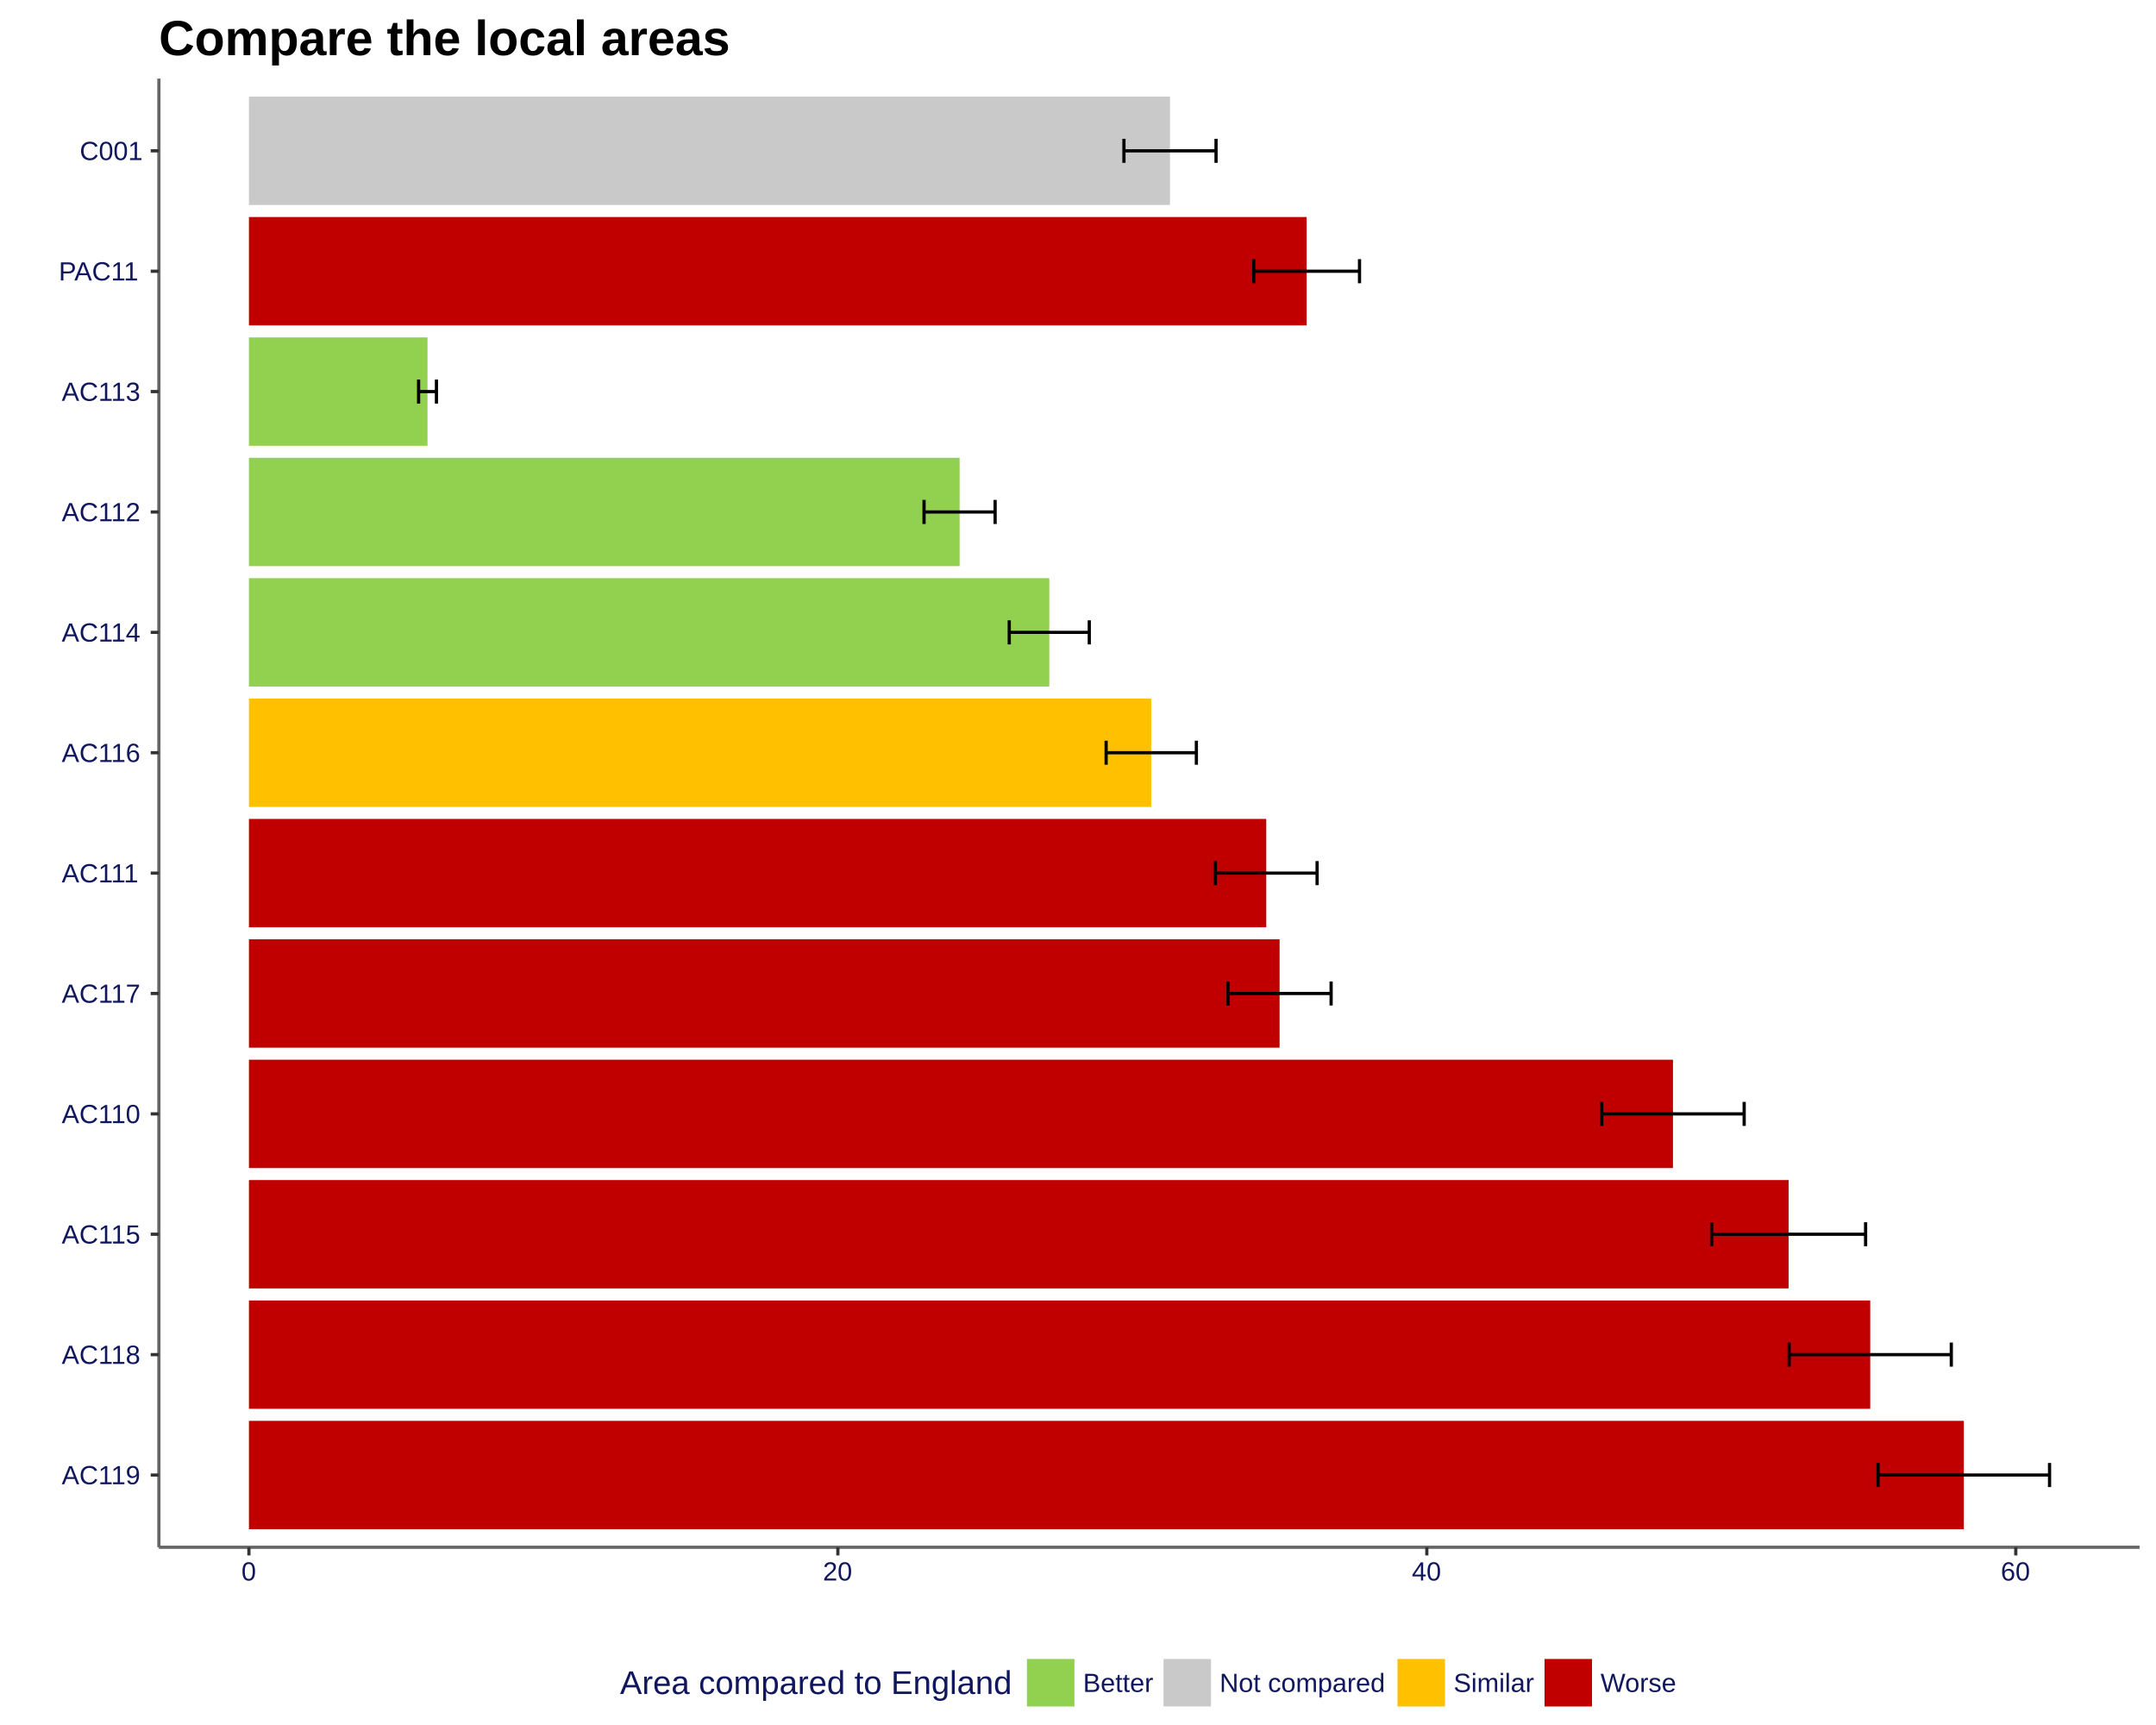
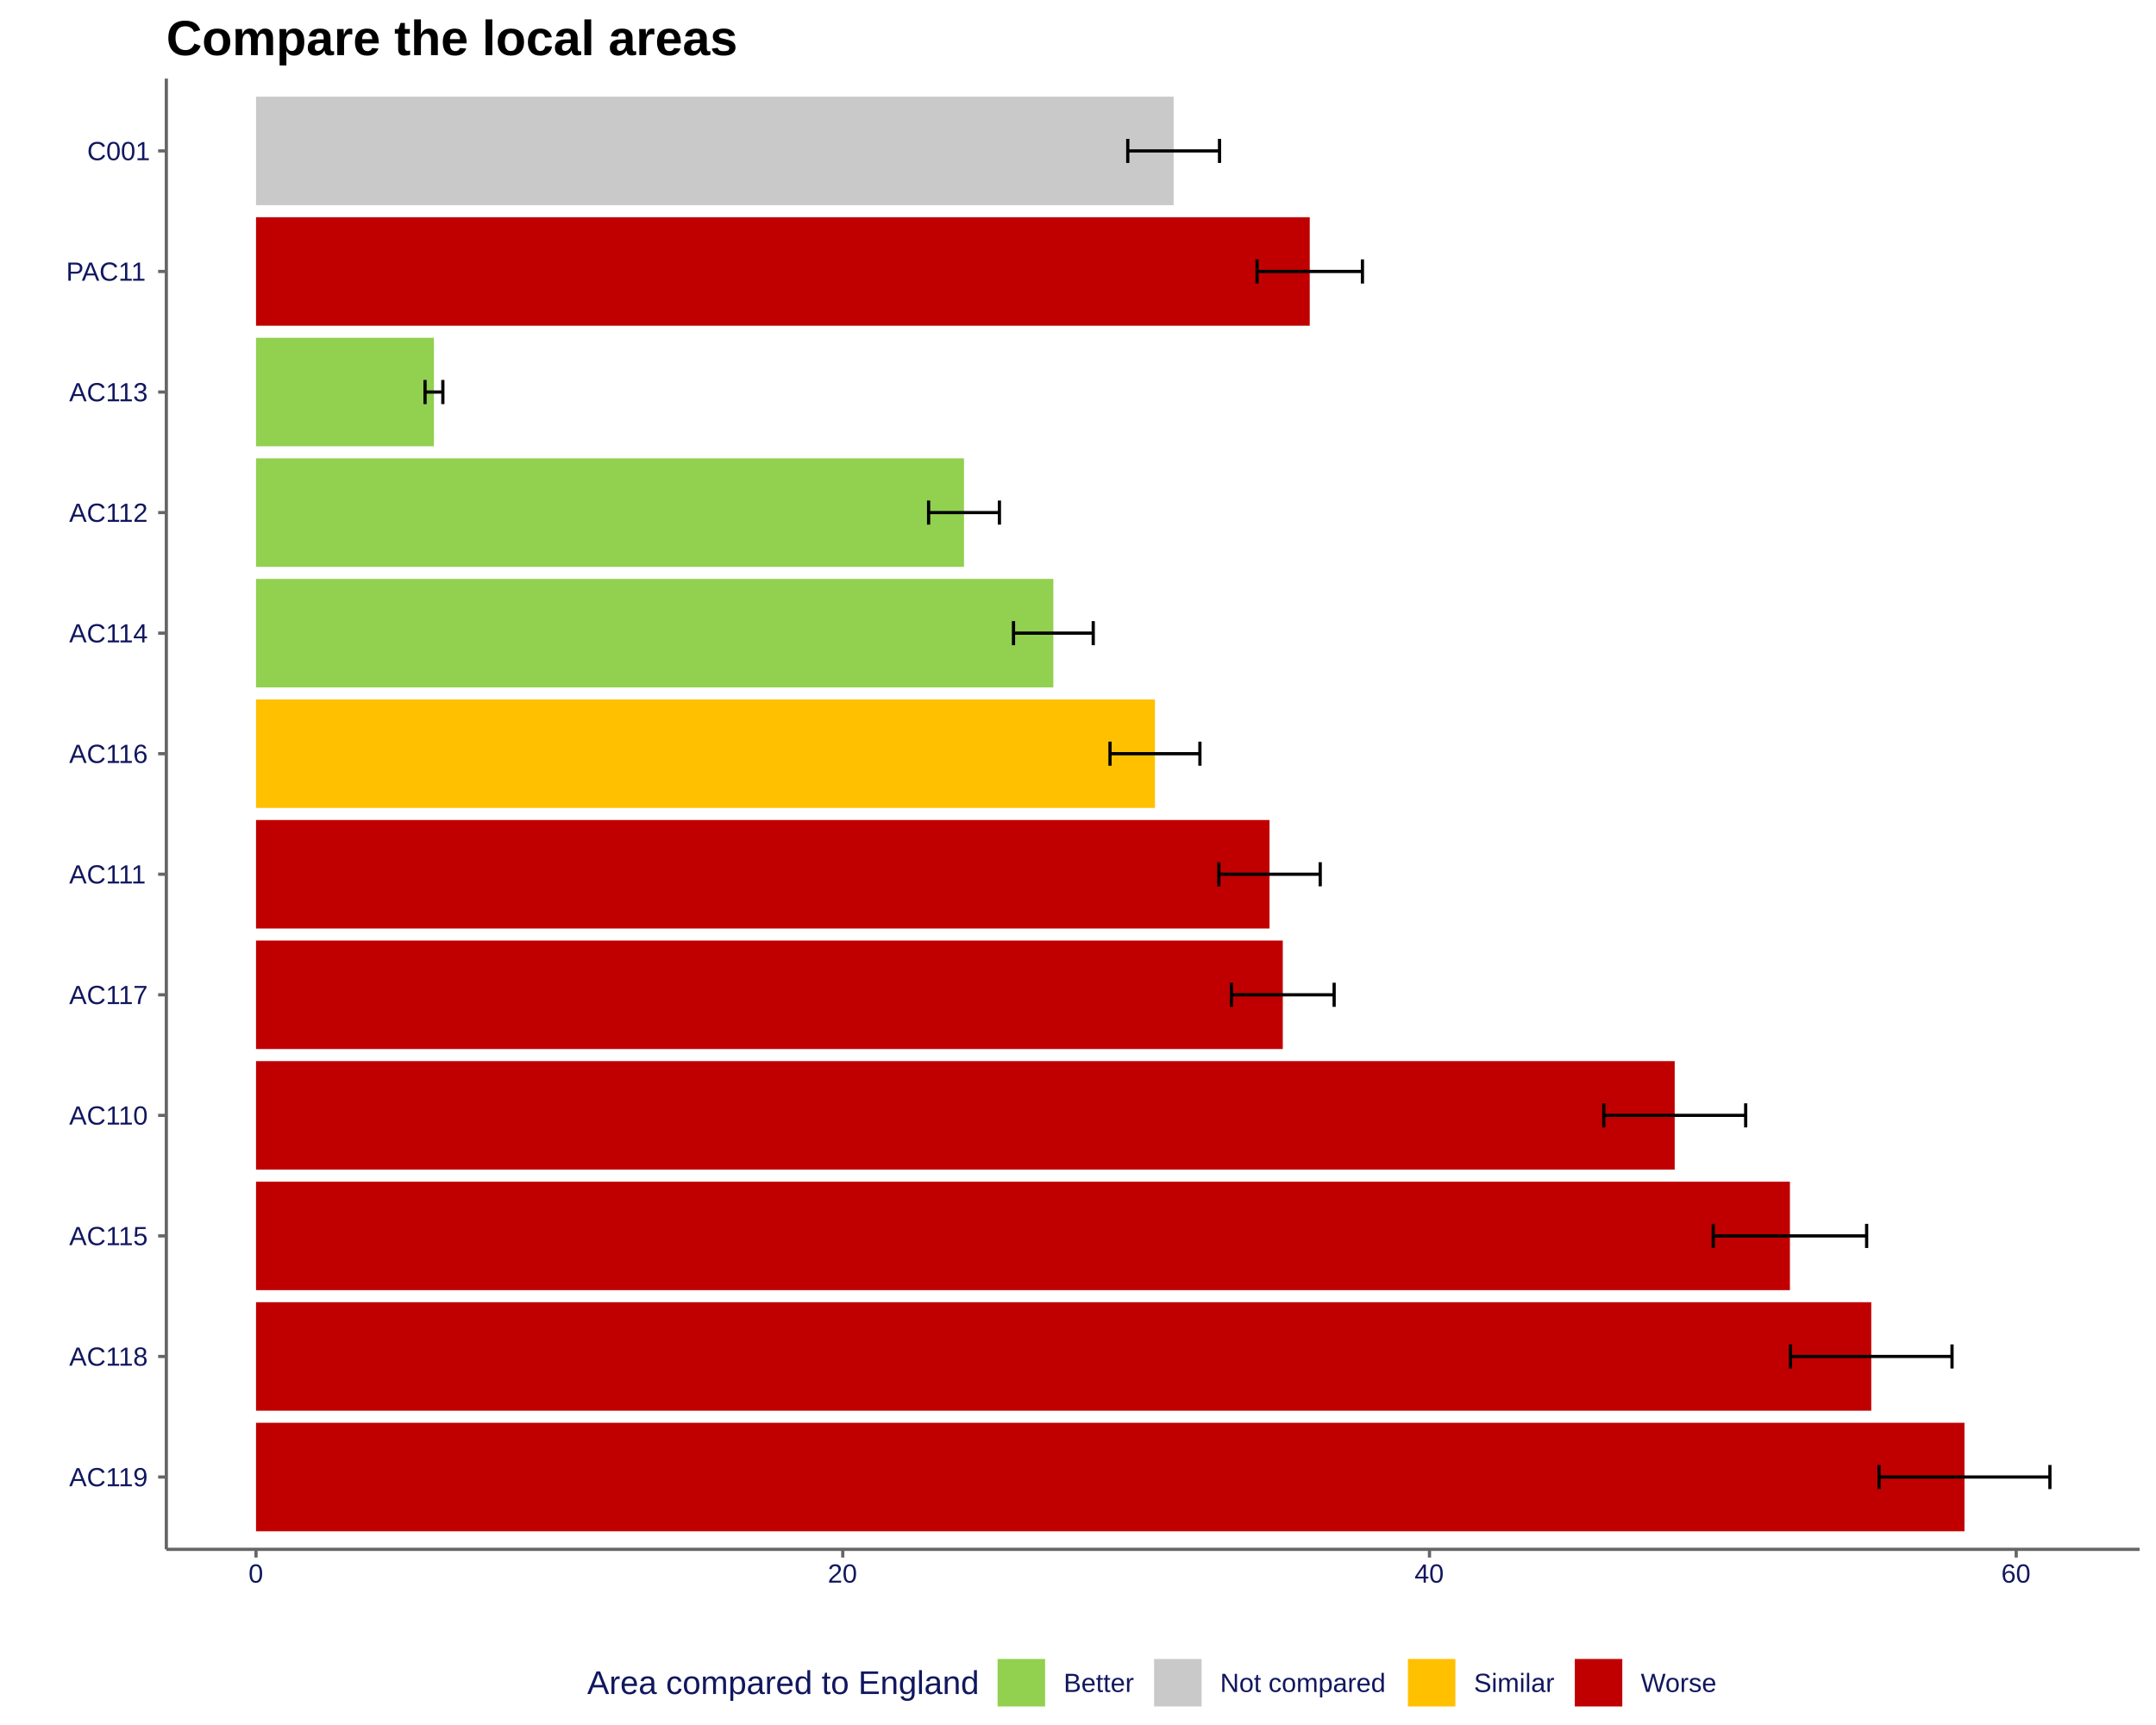
<svg xmlns="http://www.w3.org/2000/svg" viewBox="0 0 720.00 576.00">
  <defs>
    <style type="text/css">
    line, polyline, path, rect, circle {
      fill: none;
      stroke: #000000;
      stroke-linecap: round;
      stroke-linejoin: round;
      stroke-miterlimit: 10.00;
    }
  </style>
  </defs>
  <rect width="100%" height="100%" style="stroke: none; fill: #FFFFFF;" />
  <defs>
-     <clipPath id="cpNTMuMDY0OXw3MTQuNTIxfDUxNi42NDV8MjYuMjQyMw==">
-       <rect x="53.06" y="26.24" width="661.46" height="490.40" />
+     <clipPath id="cpNTUuNTQ5M3w3MTQuNTIxfDUxNy4zNDZ8MjYuMjQyMw==">
+       <rect x="55.55" y="26.24" width="658.97" height="491.10" />
    </clipPath>
  </defs>
-   <rect x="83.13" y="474.44" width="572.69" height="36.18" style="stroke-width: 1.07; stroke: none; stroke-linecap: butt; fill: #C00000;" clip-path="url(#cpNTMuMDY0OXw3MTQuNTIxfDUxNi42NDV8MjYuMjQyMw==)" />
-   <rect x="83.13" y="434.24" width="541.44" height="36.18" style="stroke-width: 1.07; stroke: none; stroke-linecap: butt; fill: #C00000;" clip-path="url(#cpNTMuMDY0OXw3MTQuNTIxfDUxNi42NDV8MjYuMjQyMw==)" />
-   <rect x="83.13" y="394.04" width="514.18" height="36.18" style="stroke-width: 1.07; stroke: none; stroke-linecap: butt; fill: #C00000;" clip-path="url(#cpNTMuMDY0OXw3MTQuNTIxfDUxNi42NDV8MjYuMjQyMw==)" />
-   <rect x="83.13" y="353.85" width="475.56" height="36.18" style="stroke-width: 1.07; stroke: none; stroke-linecap: butt; fill: #C00000;" clip-path="url(#cpNTMuMDY0OXw3MTQuNTIxfDUxNi42NDV8MjYuMjQyMw==)" />
-   <rect x="83.13" y="313.65" width="344.19" height="36.18" style="stroke-width: 1.07; stroke: none; stroke-linecap: butt; fill: #C00000;" clip-path="url(#cpNTMuMDY0OXw3MTQuNTIxfDUxNi42NDV8MjYuMjQyMw==)" />
-   <rect x="83.13" y="273.45" width="339.74" height="36.18" style="stroke-width: 1.07; stroke: none; stroke-linecap: butt; fill: #C00000;" clip-path="url(#cpNTMuMDY0OXw3MTQuNTIxfDUxNi42NDV8MjYuMjQyMw==)" />
-   <rect x="83.13" y="233.26" width="301.33" height="36.18" style="stroke-width: 1.07; stroke: none; stroke-linecap: butt; fill: #FFC000;" clip-path="url(#cpNTMuMDY0OXw3MTQuNTIxfDUxNi42NDV8MjYuMjQyMw==)" />
-   <rect x="83.13" y="193.06" width="267.28" height="36.18" style="stroke-width: 1.07; stroke: none; stroke-linecap: butt; fill: #92D050;" clip-path="url(#cpNTMuMDY0OXw3MTQuNTIxfDUxNi42NDV8MjYuMjQyMw==)" />
-   <rect x="83.13" y="152.86" width="237.33" height="36.18" style="stroke-width: 1.07; stroke: none; stroke-linecap: butt; fill: #92D050;" clip-path="url(#cpNTMuMDY0OXw3MTQuNTIxfDUxNi42NDV8MjYuMjQyMw==)" />
-   <rect x="83.13" y="112.67" width="59.64" height="36.18" style="stroke-width: 1.07; stroke: none; stroke-linecap: butt; fill: #92D050;" clip-path="url(#cpNTMuMDY0OXw3MTQuNTIxfDUxNi42NDV8MjYuMjQyMw==)" />
-   <rect x="83.13" y="72.47" width="353.22" height="36.18" style="stroke-width: 1.07; stroke: none; stroke-linecap: butt; fill: #C00000;" clip-path="url(#cpNTMuMDY0OXw3MTQuNTIxfDUxNi42NDV8MjYuMjQyMw==)" />
-   <rect x="83.13" y="32.27" width="307.59" height="36.18" style="stroke-width: 1.07; stroke: none; stroke-linecap: butt; fill: #C9C9C9;" clip-path="url(#cpNTMuMDY0OXw3MTQuNTIxfDUxNi42NDV8MjYuMjQyMw==)" />
-   <polyline points="582.47,375.96 582.47,367.92 " style="stroke-width: 1.07; stroke-linecap: butt;" clip-path="url(#cpNTMuMDY0OXw3MTQuNTIxfDUxNi42NDV8MjYuMjQyMw==)" />
-   <polyline points="582.47,371.94 534.91,371.94 " style="stroke-width: 1.07; stroke-linecap: butt;" clip-path="url(#cpNTMuMDY0OXw3MTQuNTIxfDUxNi42NDV8MjYuMjQyMw==)" />
-   <polyline points="534.91,375.96 534.91,367.92 " style="stroke-width: 1.07; stroke-linecap: butt;" clip-path="url(#cpNTMuMDY0OXw3MTQuNTIxfDUxNi42NDV8MjYuMjQyMw==)" />
-   <polyline points="439.85,295.56 439.85,287.52 " style="stroke-width: 1.07; stroke-linecap: butt;" clip-path="url(#cpNTMuMDY0OXw3MTQuNTIxfDUxNi42NDV8MjYuMjQyMw==)" />
-   <polyline points="439.85,291.54 405.88,291.54 " style="stroke-width: 1.07; stroke-linecap: butt;" clip-path="url(#cpNTMuMDY0OXw3MTQuNTIxfDUxNi42NDV8MjYuMjQyMw==)" />
-   <polyline points="405.88,295.56 405.88,287.52 " style="stroke-width: 1.07; stroke-linecap: butt;" clip-path="url(#cpNTMuMDY0OXw3MTQuNTIxfDUxNi42NDV8MjYuMjQyMw==)" />
-   <polyline points="332.32,174.97 332.32,166.93 " style="stroke-width: 1.07; stroke-linecap: butt;" clip-path="url(#cpNTMuMDY0OXw3MTQuNTIxfDUxNi42NDV8MjYuMjQyMw==)" />
-   <polyline points="332.32,170.95 308.59,170.95 " style="stroke-width: 1.07; stroke-linecap: butt;" clip-path="url(#cpNTMuMDY0OXw3MTQuNTIxfDUxNi42NDV8MjYuMjQyMw==)" />
-   <polyline points="308.59,174.97 308.59,166.93 " style="stroke-width: 1.07; stroke-linecap: butt;" clip-path="url(#cpNTMuMDY0OXw3MTQuNTIxfDUxNi42NDV8MjYuMjQyMw==)" />
-   <polyline points="145.75,134.77 145.75,126.73 " style="stroke-width: 1.07; stroke-linecap: butt;" clip-path="url(#cpNTMuMDY0OXw3MTQuNTIxfDUxNi42NDV8MjYuMjQyMw==)" />
-   <polyline points="145.75,130.75 139.79,130.75 " style="stroke-width: 1.07; stroke-linecap: butt;" clip-path="url(#cpNTMuMDY0OXw3MTQuNTIxfDUxNi42NDV8MjYuMjQyMw==)" />
-   <polyline points="139.79,134.77 139.79,126.73 " style="stroke-width: 1.07; stroke-linecap: butt;" clip-path="url(#cpNTMuMDY0OXw3MTQuNTIxfDUxNi42NDV8MjYuMjQyMw==)" />
-   <polyline points="363.77,215.17 363.77,207.13 " style="stroke-width: 1.07; stroke-linecap: butt;" clip-path="url(#cpNTMuMDY0OXw3MTQuNTIxfDUxNi42NDV8MjYuMjQyMw==)" />
-   <polyline points="363.77,211.15 337.04,211.15 " style="stroke-width: 1.07; stroke-linecap: butt;" clip-path="url(#cpNTMuMDY0OXw3MTQuNTIxfDUxNi42NDV8MjYuMjQyMw==)" />
-   <polyline points="337.04,215.17 337.04,207.13 " style="stroke-width: 1.07; stroke-linecap: butt;" clip-path="url(#cpNTMuMDY0OXw3MTQuNTIxfDUxNi42NDV8MjYuMjQyMw==)" />
-   <polyline points="623.02,416.15 623.02,408.11 " style="stroke-width: 1.07; stroke-linecap: butt;" clip-path="url(#cpNTMuMDY0OXw3MTQuNTIxfDUxNi42NDV8MjYuMjQyMw==)" />
-   <polyline points="623.02,412.13 571.61,412.13 " style="stroke-width: 1.07; stroke-linecap: butt;" clip-path="url(#cpNTMuMDY0OXw3MTQuNTIxfDUxNi42NDV8MjYuMjQyMw==)" />
-   <polyline points="571.61,416.15 571.61,408.11 " style="stroke-width: 1.07; stroke-linecap: butt;" clip-path="url(#cpNTMuMDY0OXw3MTQuNTIxfDUxNi42NDV8MjYuMjQyMw==)" />
-   <polyline points="399.53,255.36 399.53,247.33 " style="stroke-width: 1.07; stroke-linecap: butt;" clip-path="url(#cpNTMuMDY0OXw3MTQuNTIxfDUxNi42NDV8MjYuMjQyMw==)" />
-   <polyline points="399.53,251.35 369.39,251.35 " style="stroke-width: 1.07; stroke-linecap: butt;" clip-path="url(#cpNTMuMDY0OXw3MTQuNTIxfDUxNi42NDV8MjYuMjQyMw==)" />
-   <polyline points="369.39,255.36 369.39,247.33 " style="stroke-width: 1.07; stroke-linecap: butt;" clip-path="url(#cpNTMuMDY0OXw3MTQuNTIxfDUxNi42NDV8MjYuMjQyMw==)" />
-   <polyline points="444.53,335.76 444.53,327.72 " style="stroke-width: 1.07; stroke-linecap: butt;" clip-path="url(#cpNTMuMDY0OXw3MTQuNTIxfDUxNi42NDV8MjYuMjQyMw==)" />
-   <polyline points="444.53,331.74 410.11,331.74 " style="stroke-width: 1.07; stroke-linecap: butt;" clip-path="url(#cpNTMuMDY0OXw3MTQuNTIxfDUxNi42NDV8MjYuMjQyMw==)" />
-   <polyline points="410.11,335.76 410.11,327.72 " style="stroke-width: 1.07; stroke-linecap: butt;" clip-path="url(#cpNTMuMDY0OXw3MTQuNTIxfDUxNi42NDV8MjYuMjQyMw==)" />
-   <polyline points="651.64,456.35 651.64,448.31 " style="stroke-width: 1.07; stroke-linecap: butt;" clip-path="url(#cpNTMuMDY0OXw3MTQuNTIxfDUxNi42NDV8MjYuMjQyMw==)" />
-   <polyline points="651.64,452.33 597.50,452.33 " style="stroke-width: 1.07; stroke-linecap: butt;" clip-path="url(#cpNTMuMDY0OXw3MTQuNTIxfDUxNi42NDV8MjYuMjQyMw==)" />
-   <polyline points="597.50,456.35 597.50,448.31 " style="stroke-width: 1.07; stroke-linecap: butt;" clip-path="url(#cpNTMuMDY0OXw3MTQuNTIxfDUxNi42NDV8MjYuMjQyMw==)" />
-   <polyline points="684.45,496.55 684.45,488.51 " style="stroke-width: 1.07; stroke-linecap: butt;" clip-path="url(#cpNTMuMDY0OXw3MTQuNTIxfDUxNi42NDV8MjYuMjQyMw==)" />
-   <polyline points="684.45,492.53 627.19,492.53 " style="stroke-width: 1.07; stroke-linecap: butt;" clip-path="url(#cpNTMuMDY0OXw3MTQuNTIxfDUxNi42NDV8MjYuMjQyMw==)" />
-   <polyline points="627.19,496.55 627.19,488.51 " style="stroke-width: 1.07; stroke-linecap: butt;" clip-path="url(#cpNTMuMDY0OXw3MTQuNTIxfDUxNi42NDV8MjYuMjQyMw==)" />
-   <polyline points="454.01,94.58 454.01,86.54 " style="stroke-width: 1.07; stroke-linecap: butt;" clip-path="url(#cpNTMuMDY0OXw3MTQuNTIxfDUxNi42NDV8MjYuMjQyMw==)" />
-   <polyline points="454.01,90.56 418.69,90.56 " style="stroke-width: 1.07; stroke-linecap: butt;" clip-path="url(#cpNTMuMDY0OXw3MTQuNTIxfDUxNi42NDV8MjYuMjQyMw==)" />
-   <polyline points="418.69,94.58 418.69,86.54 " style="stroke-width: 1.07; stroke-linecap: butt;" clip-path="url(#cpNTMuMDY0OXw3MTQuNTIxfDUxNi42NDV8MjYuMjQyMw==)" />
-   <polyline points="406.10,54.38 406.10,46.34 " style="stroke-width: 1.07; stroke-linecap: butt;" clip-path="url(#cpNTMuMDY0OXw3MTQuNTIxfDUxNi42NDV8MjYuMjQyMw==)" />
-   <polyline points="406.10,50.36 375.34,50.36 " style="stroke-width: 1.07; stroke-linecap: butt;" clip-path="url(#cpNTMuMDY0OXw3MTQuNTIxfDUxNi42NDV8MjYuMjQyMw==)" />
-   <polyline points="375.34,54.38 375.34,46.34 " style="stroke-width: 1.07; stroke-linecap: butt;" clip-path="url(#cpNTMuMDY0OXw3MTQuNTIxfDUxNi42NDV8MjYuMjQyMw==)" />
+   <rect x="85.50" y="475.08" width="570.54" height="36.23" style="stroke-width: 1.07; stroke: none; stroke-linecap: butt; fill: #C00000;" clip-path="url(#cpNTUuNTQ5M3w3MTQuNTIxfDUxNy4zNDZ8MjYuMjQyMw==)" />
+   <rect x="85.50" y="434.82" width="539.41" height="36.23" style="stroke-width: 1.07; stroke: none; stroke-linecap: butt; fill: #C00000;" clip-path="url(#cpNTUuNTQ5M3w3MTQuNTIxfDUxNy4zNDZ8MjYuMjQyMw==)" />
+   <rect x="85.50" y="394.57" width="512.25" height="36.23" style="stroke-width: 1.07; stroke: none; stroke-linecap: butt; fill: #C00000;" clip-path="url(#cpNTUuNTQ5M3w3MTQuNTIxfDUxNy4zNDZ8MjYuMjQyMw==)" />
+   <rect x="85.50" y="354.32" width="473.77" height="36.23" style="stroke-width: 1.07; stroke: none; stroke-linecap: butt; fill: #C00000;" clip-path="url(#cpNTUuNTQ5M3w3MTQuNTIxfDUxNy4zNDZ8MjYuMjQyMw==)" />
+   <rect x="85.50" y="314.06" width="342.89" height="36.23" style="stroke-width: 1.07; stroke: none; stroke-linecap: butt; fill: #C00000;" clip-path="url(#cpNTUuNTQ5M3w3MTQuNTIxfDUxNy4zNDZ8MjYuMjQyMw==)" />
+   <rect x="85.50" y="273.81" width="338.46" height="36.23" style="stroke-width: 1.07; stroke: none; stroke-linecap: butt; fill: #C00000;" clip-path="url(#cpNTUuNTQ5M3w3MTQuNTIxfDUxNy4zNDZ8MjYuMjQyMw==)" />
+   <rect x="85.50" y="233.55" width="300.20" height="36.23" style="stroke-width: 1.07; stroke: none; stroke-linecap: butt; fill: #FFC000;" clip-path="url(#cpNTUuNTQ5M3w3MTQuNTIxfDUxNy4zNDZ8MjYuMjQyMw==)" />
+   <rect x="85.50" y="193.30" width="266.27" height="36.23" style="stroke-width: 1.07; stroke: none; stroke-linecap: butt; fill: #92D050;" clip-path="url(#cpNTUuNTQ5M3w3MTQuNTIxfDUxNy4zNDZ8MjYuMjQyMw==)" />
+   <rect x="85.50" y="153.04" width="236.43" height="36.23" style="stroke-width: 1.07; stroke: none; stroke-linecap: butt; fill: #92D050;" clip-path="url(#cpNTUuNTQ5M3w3MTQuNTIxfDUxNy4zNDZ8MjYuMjQyMw==)" />
+   <rect x="85.50" y="112.79" width="59.41" height="36.23" style="stroke-width: 1.07; stroke: none; stroke-linecap: butt; fill: #92D050;" clip-path="url(#cpNTUuNTQ5M3w3MTQuNTIxfDUxNy4zNDZ8MjYuMjQyMw==)" />
+   <rect x="85.50" y="72.53" width="351.89" height="36.23" style="stroke-width: 1.07; stroke: none; stroke-linecap: butt; fill: #C00000;" clip-path="url(#cpNTUuNTQ5M3w3MTQuNTIxfDUxNy4zNDZ8MjYuMjQyMw==)" />
+   <rect x="85.50" y="32.28" width="306.44" height="36.23" style="stroke-width: 1.07; stroke: none; stroke-linecap: butt; fill: #C9C9C9;" clip-path="url(#cpNTUuNTQ5M3w3MTQuNTIxfDUxNy4zNDZ8MjYuMjQyMw==)" />
+   <polyline points="582.97,376.46 582.97,368.40 " style="stroke-width: 1.07; stroke-linecap: butt;" clip-path="url(#cpNTUuNTQ5M3w3MTQuNTIxfDUxNy4zNDZ8MjYuMjQyMw==)" />
+   <polyline points="582.97,372.43 535.59,372.43 " style="stroke-width: 1.07; stroke-linecap: butt;" clip-path="url(#cpNTUuNTQ5M3w3MTQuNTIxfDUxNy4zNDZ8MjYuMjQyMw==)" />
+   <polyline points="535.59,376.46 535.59,368.40 " style="stroke-width: 1.07; stroke-linecap: butt;" clip-path="url(#cpNTUuNTQ5M3w3MTQuNTIxfDUxNy4zNDZ8MjYuMjQyMw==)" />
+   <polyline points="440.89,295.95 440.89,287.90 " style="stroke-width: 1.07; stroke-linecap: butt;" clip-path="url(#cpNTUuNTQ5M3w3MTQuNTIxfDUxNy4zNDZ8MjYuMjQyMw==)" />
+   <polyline points="440.89,291.92 407.04,291.92 " style="stroke-width: 1.07; stroke-linecap: butt;" clip-path="url(#cpNTUuNTQ5M3w3MTQuNTIxfDUxNy4zNDZ8MjYuMjQyMw==)" />
+   <polyline points="407.04,295.95 407.04,287.90 " style="stroke-width: 1.07; stroke-linecap: butt;" clip-path="url(#cpNTUuNTQ5M3w3MTQuNTIxfDUxNy4zNDZ8MjYuMjQyMw==)" />
+   <polyline points="333.76,175.18 333.76,167.13 " style="stroke-width: 1.07; stroke-linecap: butt;" clip-path="url(#cpNTUuNTQ5M3w3MTQuNTIxfDUxNy4zNDZ8MjYuMjQyMw==)" />
+   <polyline points="333.76,171.16 310.11,171.16 " style="stroke-width: 1.07; stroke-linecap: butt;" clip-path="url(#cpNTUuNTQ5M3w3MTQuNTIxfDUxNy4zNDZ8MjYuMjQyMw==)" />
+   <polyline points="310.11,175.18 310.11,167.13 " style="stroke-width: 1.07; stroke-linecap: butt;" clip-path="url(#cpNTUuNTQ5M3w3MTQuNTIxfDUxNy4zNDZ8MjYuMjQyMw==)" />
+   <polyline points="147.89,134.93 147.89,126.88 " style="stroke-width: 1.07; stroke-linecap: butt;" clip-path="url(#cpNTUuNTQ5M3w3MTQuNTIxfDUxNy4zNDZ8MjYuMjQyMw==)" />
+   <polyline points="147.89,130.90 141.94,130.90 " style="stroke-width: 1.07; stroke-linecap: butt;" clip-path="url(#cpNTUuNTQ5M3w3MTQuNTIxfDUxNy4zNDZ8MjYuMjQyMw==)" />
+   <polyline points="141.94,134.93 141.94,126.88 " style="stroke-width: 1.07; stroke-linecap: butt;" clip-path="url(#cpNTUuNTQ5M3w3MTQuNTIxfDUxNy4zNDZ8MjYuMjQyMw==)" />
+   <polyline points="365.09,215.44 365.09,207.39 " style="stroke-width: 1.07; stroke-linecap: butt;" clip-path="url(#cpNTUuNTQ5M3w3MTQuNTIxfDUxNy4zNDZ8MjYuMjQyMw==)" />
+   <polyline points="365.09,211.41 338.46,211.41 " style="stroke-width: 1.07; stroke-linecap: butt;" clip-path="url(#cpNTUuNTQ5M3w3MTQuNTIxfDUxNy4zNDZ8MjYuMjQyMw==)" />
+   <polyline points="338.46,215.44 338.46,207.39 " style="stroke-width: 1.07; stroke-linecap: butt;" clip-path="url(#cpNTUuNTQ5M3w3MTQuNTIxfDUxNy4zNDZ8MjYuMjQyMw==)" />
+   <polyline points="623.37,416.71 623.37,408.66 " style="stroke-width: 1.07; stroke-linecap: butt;" clip-path="url(#cpNTUuNTQ5M3w3MTQuNTIxfDUxNy4zNDZ8MjYuMjQyMw==)" />
+   <polyline points="623.37,412.68 572.14,412.68 " style="stroke-width: 1.07; stroke-linecap: butt;" clip-path="url(#cpNTUuNTQ5M3w3MTQuNTIxfDUxNy4zNDZ8MjYuMjQyMw==)" />
+   <polyline points="572.14,416.71 572.14,408.66 " style="stroke-width: 1.07; stroke-linecap: butt;" clip-path="url(#cpNTUuNTQ5M3w3MTQuNTIxfDUxNy4zNDZ8MjYuMjQyMw==)" />
+   <polyline points="400.71,255.69 400.71,247.64 " style="stroke-width: 1.07; stroke-linecap: butt;" clip-path="url(#cpNTUuNTQ5M3w3MTQuNTIxfDUxNy4zNDZ8MjYuMjQyMw==)" />
+   <polyline points="400.71,251.67 370.69,251.67 " style="stroke-width: 1.07; stroke-linecap: butt;" clip-path="url(#cpNTUuNTQ5M3w3MTQuNTIxfDUxNy4zNDZ8MjYuMjQyMw==)" />
+   <polyline points="370.69,255.69 370.69,247.64 " style="stroke-width: 1.07; stroke-linecap: butt;" clip-path="url(#cpNTUuNTQ5M3w3MTQuNTIxfDUxNy4zNDZ8MjYuMjQyMw==)" />
+   <polyline points="445.54,336.20 445.54,328.15 " style="stroke-width: 1.07; stroke-linecap: butt;" clip-path="url(#cpNTUuNTQ5M3w3MTQuNTIxfDUxNy4zNDZ8MjYuMjQyMw==)" />
+   <polyline points="445.54,332.18 411.25,332.18 " style="stroke-width: 1.07; stroke-linecap: butt;" clip-path="url(#cpNTUuNTQ5M3w3MTQuNTIxfDUxNy4zNDZ8MjYuMjQyMw==)" />
+   <polyline points="411.25,336.20 411.25,328.15 " style="stroke-width: 1.07; stroke-linecap: butt;" clip-path="url(#cpNTUuNTQ5M3w3MTQuNTIxfDUxNy4zNDZ8MjYuMjQyMw==)" />
+   <polyline points="651.88,456.96 651.88,448.91 " style="stroke-width: 1.07; stroke-linecap: butt;" clip-path="url(#cpNTUuNTQ5M3w3MTQuNTIxfDUxNy4zNDZ8MjYuMjQyMw==)" />
+   <polyline points="651.88,452.94 597.94,452.94 " style="stroke-width: 1.07; stroke-linecap: butt;" clip-path="url(#cpNTUuNTQ5M3w3MTQuNTIxfDUxNy4zNDZ8MjYuMjQyMw==)" />
+   <polyline points="597.94,456.96 597.94,448.91 " style="stroke-width: 1.07; stroke-linecap: butt;" clip-path="url(#cpNTUuNTQ5M3w3MTQuNTIxfDUxNy4zNDZ8MjYuMjQyMw==)" />
+   <polyline points="684.57,497.22 684.57,489.17 " style="stroke-width: 1.07; stroke-linecap: butt;" clip-path="url(#cpNTUuNTQ5M3w3MTQuNTIxfDUxNy4zNDZ8MjYuMjQyMw==)" />
+   <polyline points="684.57,493.19 627.51,493.19 " style="stroke-width: 1.07; stroke-linecap: butt;" clip-path="url(#cpNTUuNTQ5M3w3MTQuNTIxfDUxNy4zNDZ8MjYuMjQyMw==)" />
+   <polyline points="627.51,497.22 627.51,489.17 " style="stroke-width: 1.07; stroke-linecap: butt;" clip-path="url(#cpNTUuNTQ5M3w3MTQuNTIxfDUxNy4zNDZ8MjYuMjQyMw==)" />
+   <polyline points="454.99,94.67 454.99,86.62 " style="stroke-width: 1.07; stroke-linecap: butt;" clip-path="url(#cpNTUuNTQ5M3w3MTQuNTIxfDUxNy4zNDZ8MjYuMjQyMw==)" />
+   <polyline points="454.99,90.65 419.80,90.65 " style="stroke-width: 1.07; stroke-linecap: butt;" clip-path="url(#cpNTUuNTQ5M3w3MTQuNTIxfDUxNy4zNDZ8MjYuMjQyMw==)" />
+   <polyline points="419.80,94.67 419.80,86.62 " style="stroke-width: 1.07; stroke-linecap: butt;" clip-path="url(#cpNTUuNTQ5M3w3MTQuNTIxfDUxNy4zNDZ8MjYuMjQyMw==)" />
+   <polyline points="407.26,54.42 407.26,46.37 " style="stroke-width: 1.07; stroke-linecap: butt;" clip-path="url(#cpNTUuNTQ5M3w3MTQuNTIxfDUxNy4zNDZ8MjYuMjQyMw==)" />
+   <polyline points="407.26,50.39 376.62,50.39 " style="stroke-width: 1.07; stroke-linecap: butt;" clip-path="url(#cpNTUuNTQ5M3w3MTQuNTIxfDUxNy4zNDZ8MjYuMjQyMw==)" />
+   <polyline points="376.62,54.42 376.62,46.37 " style="stroke-width: 1.07; stroke-linecap: butt;" clip-path="url(#cpNTUuNTQ5M3w3MTQuNTIxfDUxNy4zNDZ8MjYuMjQyMw==)" />
  <defs>
    <clipPath id="cpMHw3MjB8NTc2fDA=">
      <rect x="0.00" y="0.00" width="720.00" height="576.00" />
    </clipPath>
  </defs>
-   <polyline points="53.06,516.65 53.06,26.24 " style="stroke-width: 1.07; stroke: #666666; stroke-linecap: butt;" clip-path="url(#cpMHw3MjB8NTc2fDA=)" />
+   <polyline points="55.55,517.35 55.55,26.24 " style="stroke-width: 1.07; stroke: #666666; stroke-linecap: butt;" clip-path="url(#cpMHw3MjB8NTc2fDA=)" />
  <g clip-path="url(#cpMHw3MjB8NTc2fDA=)">
-     <text x="20.61" y="495.62" style="font-size: 8.80px; fill: #11175E; font-family: Liberation Sans;" textLength="27.52px" lengthAdjust="spacingAndGlyphs">AC119</text>
+     <text x="23.10" y="496.29" style="font-size: 8.80px; fill: #11175E; font-family: Liberation Sans;" textLength="27.52px" lengthAdjust="spacingAndGlyphs">AC119</text>
  </g>
  <g clip-path="url(#cpMHw3MjB8NTc2fDA=)">
-     <text x="20.61" y="455.42" style="font-size: 8.80px; fill: #11175E; font-family: Liberation Sans;" textLength="27.52px" lengthAdjust="spacingAndGlyphs">AC118</text>
+     <text x="23.10" y="456.03" style="font-size: 8.80px; fill: #11175E; font-family: Liberation Sans;" textLength="27.52px" lengthAdjust="spacingAndGlyphs">AC118</text>
  </g>
  <g clip-path="url(#cpMHw3MjB8NTc2fDA=)">
-     <text x="20.61" y="415.23" style="font-size: 8.80px; fill: #11175E; font-family: Liberation Sans;" textLength="27.52px" lengthAdjust="spacingAndGlyphs">AC115</text>
+     <text x="23.10" y="415.78" style="font-size: 8.80px; fill: #11175E; font-family: Liberation Sans;" textLength="27.52px" lengthAdjust="spacingAndGlyphs">AC115</text>
  </g>
  <g clip-path="url(#cpMHw3MjB8NTc2fDA=)">
-     <text x="20.61" y="375.03" style="font-size: 8.80px; fill: #11175E; font-family: Liberation Sans;" textLength="27.52px" lengthAdjust="spacingAndGlyphs">AC110</text>
+     <text x="23.10" y="375.52" style="font-size: 8.80px; fill: #11175E; font-family: Liberation Sans;" textLength="27.52px" lengthAdjust="spacingAndGlyphs">AC110</text>
  </g>
  <g clip-path="url(#cpMHw3MjB8NTc2fDA=)">
-     <text x="20.61" y="334.83" style="font-size: 8.80px; fill: #11175E; font-family: Liberation Sans;" textLength="27.52px" lengthAdjust="spacingAndGlyphs">AC117</text>
+     <text x="23.10" y="335.27" style="font-size: 8.80px; fill: #11175E; font-family: Liberation Sans;" textLength="27.52px" lengthAdjust="spacingAndGlyphs">AC117</text>
  </g>
  <g clip-path="url(#cpMHw3MjB8NTc2fDA=)">
-     <text x="20.61" y="294.64" style="font-size: 8.80px; fill: #11175E; font-family: Liberation Sans;" textLength="27.52px" lengthAdjust="spacingAndGlyphs">AC111</text>
+     <text x="23.10" y="295.01" style="font-size: 8.80px; fill: #11175E; font-family: Liberation Sans;" textLength="27.52px" lengthAdjust="spacingAndGlyphs">AC111</text>
  </g>
  <g clip-path="url(#cpMHw3MjB8NTc2fDA=)">
-     <text x="20.61" y="254.44" style="font-size: 8.80px; fill: #11175E; font-family: Liberation Sans;" textLength="27.52px" lengthAdjust="spacingAndGlyphs">AC116</text>
+     <text x="23.10" y="254.76" style="font-size: 8.80px; fill: #11175E; font-family: Liberation Sans;" textLength="27.52px" lengthAdjust="spacingAndGlyphs">AC116</text>
  </g>
  <g clip-path="url(#cpMHw3MjB8NTc2fDA=)">
-     <text x="20.61" y="214.24" style="font-size: 8.80px; fill: #11175E; font-family: Liberation Sans;" textLength="27.52px" lengthAdjust="spacingAndGlyphs">AC114</text>
+     <text x="23.10" y="214.51" style="font-size: 8.80px; fill: #11175E; font-family: Liberation Sans;" textLength="27.52px" lengthAdjust="spacingAndGlyphs">AC114</text>
  </g>
  <g clip-path="url(#cpMHw3MjB8NTc2fDA=)">
-     <text x="20.61" y="174.05" style="font-size: 8.80px; fill: #11175E; font-family: Liberation Sans;" textLength="27.52px" lengthAdjust="spacingAndGlyphs">AC112</text>
+     <text x="23.10" y="174.25" style="font-size: 8.80px; fill: #11175E; font-family: Liberation Sans;" textLength="27.52px" lengthAdjust="spacingAndGlyphs">AC112</text>
  </g>
  <g clip-path="url(#cpMHw3MjB8NTc2fDA=)">
-     <text x="20.61" y="133.85" style="font-size: 8.80px; fill: #11175E; font-family: Liberation Sans;" textLength="27.52px" lengthAdjust="spacingAndGlyphs">AC113</text>
+     <text x="23.10" y="134.00" style="font-size: 8.80px; fill: #11175E; font-family: Liberation Sans;" textLength="27.52px" lengthAdjust="spacingAndGlyphs">AC113</text>
  </g>
  <g clip-path="url(#cpMHw3MjB8NTc2fDA=)">
-     <text x="19.62" y="93.65" style="font-size: 8.80px; fill: #11175E; font-family: Liberation Sans;" textLength="28.52px" lengthAdjust="spacingAndGlyphs">PAC11</text>
+     <text x="22.10" y="93.74" style="font-size: 8.80px; fill: #11175E; font-family: Liberation Sans;" textLength="28.52px" lengthAdjust="spacingAndGlyphs">PAC11</text>
  </g>
  <g clip-path="url(#cpMHw3MjB8NTc2fDA=)">
-     <text x="26.62" y="53.45" style="font-size: 8.80px; fill: #11175E; font-family: Liberation Sans;" textLength="21.52px" lengthAdjust="spacingAndGlyphs">C001</text>
+     <text x="29.10" y="53.49" style="font-size: 8.80px; fill: #11175E; font-family: Liberation Sans;" textLength="21.52px" lengthAdjust="spacingAndGlyphs">C001</text>
  </g>
-   <polyline points="50.33,492.53 53.06,492.53 " style="stroke-width: 1.07; stroke: #333333; stroke-linecap: butt;" clip-path="url(#cpMHw3MjB8NTc2fDA=)" />
-   <polyline points="50.33,452.33 53.06,452.33 " style="stroke-width: 1.07; stroke: #333333; stroke-linecap: butt;" clip-path="url(#cpMHw3MjB8NTc2fDA=)" />
-   <polyline points="50.33,412.13 53.06,412.13 " style="stroke-width: 1.07; stroke: #333333; stroke-linecap: butt;" clip-path="url(#cpMHw3MjB8NTc2fDA=)" />
-   <polyline points="50.33,371.94 53.06,371.94 " style="stroke-width: 1.07; stroke: #333333; stroke-linecap: butt;" clip-path="url(#cpMHw3MjB8NTc2fDA=)" />
-   <polyline points="50.33,331.74 53.06,331.74 " style="stroke-width: 1.07; stroke: #333333; stroke-linecap: butt;" clip-path="url(#cpMHw3MjB8NTc2fDA=)" />
-   <polyline points="50.33,291.54 53.06,291.54 " style="stroke-width: 1.07; stroke: #333333; stroke-linecap: butt;" clip-path="url(#cpMHw3MjB8NTc2fDA=)" />
-   <polyline points="50.33,251.35 53.06,251.35 " style="stroke-width: 1.07; stroke: #333333; stroke-linecap: butt;" clip-path="url(#cpMHw3MjB8NTc2fDA=)" />
-   <polyline points="50.33,211.15 53.06,211.15 " style="stroke-width: 1.07; stroke: #333333; stroke-linecap: butt;" clip-path="url(#cpMHw3MjB8NTc2fDA=)" />
-   <polyline points="50.33,170.95 53.06,170.95 " style="stroke-width: 1.07; stroke: #333333; stroke-linecap: butt;" clip-path="url(#cpMHw3MjB8NTc2fDA=)" />
-   <polyline points="50.33,130.75 53.06,130.75 " style="stroke-width: 1.07; stroke: #333333; stroke-linecap: butt;" clip-path="url(#cpMHw3MjB8NTc2fDA=)" />
-   <polyline points="50.33,90.56 53.06,90.56 " style="stroke-width: 1.07; stroke: #333333; stroke-linecap: butt;" clip-path="url(#cpMHw3MjB8NTc2fDA=)" />
-   <polyline points="50.33,50.36 53.06,50.36 " style="stroke-width: 1.07; stroke: #333333; stroke-linecap: butt;" clip-path="url(#cpMHw3MjB8NTc2fDA=)" />
-   <polyline points="53.06,516.65 714.52,516.65 " style="stroke-width: 1.07; stroke: #666666; stroke-linecap: butt;" clip-path="url(#cpMHw3MjB8NTc2fDA=)" />
-   <polyline points="83.13,519.38 83.13,516.65 " style="stroke-width: 1.07; stroke: #333333; stroke-linecap: butt;" clip-path="url(#cpMHw3MjB8NTc2fDA=)" />
-   <polyline points="279.81,519.38 279.81,516.65 " style="stroke-width: 1.07; stroke: #333333; stroke-linecap: butt;" clip-path="url(#cpMHw3MjB8NTc2fDA=)" />
-   <polyline points="476.49,519.38 476.49,516.65 " style="stroke-width: 1.07; stroke: #333333; stroke-linecap: butt;" clip-path="url(#cpMHw3MjB8NTc2fDA=)" />
-   <polyline points="673.17,519.38 673.17,516.65 " style="stroke-width: 1.07; stroke: #333333; stroke-linecap: butt;" clip-path="url(#cpMHw3MjB8NTc2fDA=)" />
+   <polyline points="52.81,493.19 55.55,493.19 " style="stroke-width: 1.07; stroke: #666666; stroke-linecap: butt;" clip-path="url(#cpMHw3MjB8NTc2fDA=)" />
+   <polyline points="52.81,452.94 55.55,452.94 " style="stroke-width: 1.07; stroke: #666666; stroke-linecap: butt;" clip-path="url(#cpMHw3MjB8NTc2fDA=)" />
+   <polyline points="52.81,412.68 55.55,412.68 " style="stroke-width: 1.07; stroke: #666666; stroke-linecap: butt;" clip-path="url(#cpMHw3MjB8NTc2fDA=)" />
+   <polyline points="52.81,372.43 55.55,372.43 " style="stroke-width: 1.07; stroke: #666666; stroke-linecap: butt;" clip-path="url(#cpMHw3MjB8NTc2fDA=)" />
+   <polyline points="52.81,332.18 55.55,332.18 " style="stroke-width: 1.07; stroke: #666666; stroke-linecap: butt;" clip-path="url(#cpMHw3MjB8NTc2fDA=)" />
+   <polyline points="52.81,291.92 55.55,291.92 " style="stroke-width: 1.07; stroke: #666666; stroke-linecap: butt;" clip-path="url(#cpMHw3MjB8NTc2fDA=)" />
+   <polyline points="52.81,251.67 55.55,251.67 " style="stroke-width: 1.07; stroke: #666666; stroke-linecap: butt;" clip-path="url(#cpMHw3MjB8NTc2fDA=)" />
+   <polyline points="52.81,211.41 55.55,211.41 " style="stroke-width: 1.07; stroke: #666666; stroke-linecap: butt;" clip-path="url(#cpMHw3MjB8NTc2fDA=)" />
+   <polyline points="52.81,171.16 55.55,171.16 " style="stroke-width: 1.07; stroke: #666666; stroke-linecap: butt;" clip-path="url(#cpMHw3MjB8NTc2fDA=)" />
+   <polyline points="52.81,130.90 55.55,130.90 " style="stroke-width: 1.07; stroke: #666666; stroke-linecap: butt;" clip-path="url(#cpMHw3MjB8NTc2fDA=)" />
+   <polyline points="52.81,90.65 55.55,90.65 " style="stroke-width: 1.07; stroke: #666666; stroke-linecap: butt;" clip-path="url(#cpMHw3MjB8NTc2fDA=)" />
+   <polyline points="52.81,50.39 55.55,50.39 " style="stroke-width: 1.07; stroke: #666666; stroke-linecap: butt;" clip-path="url(#cpMHw3MjB8NTc2fDA=)" />
+   <polyline points="55.55,517.35 714.52,517.35 " style="stroke-width: 1.07; stroke: #666666; stroke-linecap: butt;" clip-path="url(#cpMHw3MjB8NTc2fDA=)" />
+   <polyline points="85.50,520.09 85.50,517.35 " style="stroke-width: 1.07; stroke: #666666; stroke-linecap: butt;" clip-path="url(#cpMHw3MjB8NTc2fDA=)" />
+   <polyline points="281.44,520.09 281.44,517.35 " style="stroke-width: 1.07; stroke: #666666; stroke-linecap: butt;" clip-path="url(#cpMHw3MjB8NTc2fDA=)" />
+   <polyline points="477.38,520.09 477.38,517.35 " style="stroke-width: 1.07; stroke: #666666; stroke-linecap: butt;" clip-path="url(#cpMHw3MjB8NTc2fDA=)" />
+   <polyline points="673.32,520.09 673.32,517.35 " style="stroke-width: 1.07; stroke: #666666; stroke-linecap: butt;" clip-path="url(#cpMHw3MjB8NTc2fDA=)" />
  <g clip-path="url(#cpMHw3MjB8NTc2fDA=)">
-     <text x="80.63" y="527.76" style="font-size: 8.80px; fill: #11175E; font-family: Liberation Sans;" textLength="5.01px" lengthAdjust="spacingAndGlyphs">0</text>
+     <text x="83.00" y="528.46" style="font-size: 8.80px; fill: #11175E; font-family: Liberation Sans;" textLength="5.01px" lengthAdjust="spacingAndGlyphs">0</text>
  </g>
  <g clip-path="url(#cpMHw3MjB8NTc2fDA=)">
-     <text x="274.80" y="527.76" style="font-size: 8.80px; fill: #11175E; font-family: Liberation Sans;" textLength="10.01px" lengthAdjust="spacingAndGlyphs">20</text>
+     <text x="276.44" y="528.46" style="font-size: 8.80px; fill: #11175E; font-family: Liberation Sans;" textLength="10.01px" lengthAdjust="spacingAndGlyphs">20</text>
  </g>
  <g clip-path="url(#cpMHw3MjB8NTc2fDA=)">
-     <text x="471.48" y="527.76" style="font-size: 8.80px; fill: #11175E; font-family: Liberation Sans;" textLength="10.01px" lengthAdjust="spacingAndGlyphs">40</text>
+     <text x="472.38" y="528.46" style="font-size: 8.80px; fill: #11175E; font-family: Liberation Sans;" textLength="10.01px" lengthAdjust="spacingAndGlyphs">40</text>
  </g>
  <g clip-path="url(#cpMHw3MjB8NTc2fDA=)">
-     <text x="668.16" y="527.76" style="font-size: 8.80px; fill: #11175E; font-family: Liberation Sans;" textLength="10.01px" lengthAdjust="spacingAndGlyphs">60</text>
+     <text x="668.32" y="528.46" style="font-size: 8.80px; fill: #11175E; font-family: Liberation Sans;" textLength="10.01px" lengthAdjust="spacingAndGlyphs">60</text>
  </g>
-   <rect x="207.06" y="553.24" width="353.46" height="17.28" style="stroke-width: 1.07; stroke: none; fill: #FFFFFF;" clip-path="url(#cpMHw3MjB8NTc2fDA=)" />
+   <rect x="196.11" y="553.24" width="377.86" height="17.28" style="stroke-width: 1.07; stroke: none; fill: #FFFFFF;" clip-path="url(#cpMHw3MjB8NTc2fDA=)" />
  <g clip-path="url(#cpMHw3MjB8NTc2fDA=)">
-     <text x="207.06" y="565.66" style="font-size: 11.00px; fill: #11175E; font-family: Liberation Sans;" textLength="130.86px" lengthAdjust="spacingAndGlyphs">Area compared to England</text>
+     <text x="196.11" y="565.66" style="font-size: 11.00px; fill: #11175E; font-family: Liberation Sans;" textLength="130.86px" lengthAdjust="spacingAndGlyphs">Area compared to England</text>
  </g>
-   <rect x="342.24" y="553.24" width="17.28" height="17.28" style="stroke-width: 1.07; stroke: #FFFFFF;" clip-path="url(#cpMHw3MjB8NTc2fDA=)" />
-   <rect x="342.95" y="553.95" width="15.86" height="15.86" style="stroke-width: 1.07; stroke: none; stroke-linejoin: miter; fill: #92D050;" clip-path="url(#cpMHw3MjB8NTc2fDA=)" />
-   <rect x="387.85" y="553.24" width="17.28" height="17.28" style="stroke-width: 1.07; stroke: #FFFFFF;" clip-path="url(#cpMHw3MjB8NTc2fDA=)" />
-   <rect x="388.56" y="553.95" width="15.86" height="15.86" style="stroke-width: 1.07; stroke: none; stroke-linejoin: miter; fill: #C9C9C9;" clip-path="url(#cpMHw3MjB8NTc2fDA=)" />
-   <rect x="465.98" y="553.24" width="17.28" height="17.28" style="stroke-width: 1.07; stroke: #FFFFFF;" clip-path="url(#cpMHw3MjB8NTc2fDA=)" />
-   <rect x="466.69" y="553.95" width="15.86" height="15.86" style="stroke-width: 1.07; stroke: none; stroke-linejoin: miter; fill: #FFC000;" clip-path="url(#cpMHw3MjB8NTc2fDA=)" />
-   <rect x="515.08" y="553.24" width="17.28" height="17.28" style="stroke-width: 1.07; stroke: #FFFFFF;" clip-path="url(#cpMHw3MjB8NTc2fDA=)" />
-   <rect x="515.79" y="553.95" width="15.86" height="15.86" style="stroke-width: 1.07; stroke: none; stroke-linejoin: miter; fill: #C00000;" clip-path="url(#cpMHw3MjB8NTc2fDA=)" />
+   <rect x="332.45" y="553.24" width="17.28" height="17.28" style="stroke-width: 1.07; stroke: #FFFFFF;" clip-path="url(#cpMHw3MjB8NTc2fDA=)" />
+   <rect x="333.15" y="553.95" width="15.86" height="15.86" style="stroke-width: 1.07; stroke: none; stroke-linejoin: miter; fill: #92D050;" clip-path="url(#cpMHw3MjB8NTc2fDA=)" />
+   <rect x="384.70" y="553.24" width="17.28" height="17.28" style="stroke-width: 1.07; stroke: #FFFFFF;" clip-path="url(#cpMHw3MjB8NTc2fDA=)" />
+   <rect x="385.41" y="553.95" width="15.86" height="15.86" style="stroke-width: 1.07; stroke: none; stroke-linejoin: miter; fill: #C9C9C9;" clip-path="url(#cpMHw3MjB8NTc2fDA=)" />
+   <rect x="469.46" y="553.24" width="17.28" height="17.28" style="stroke-width: 1.07; stroke: #FFFFFF;" clip-path="url(#cpMHw3MjB8NTc2fDA=)" />
+   <rect x="470.17" y="553.95" width="15.86" height="15.86" style="stroke-width: 1.07; stroke: none; stroke-linejoin: miter; fill: #FFC000;" clip-path="url(#cpMHw3MjB8NTc2fDA=)" />
+   <rect x="525.20" y="553.24" width="17.28" height="17.28" style="stroke-width: 1.07; stroke: #FFFFFF;" clip-path="url(#cpMHw3MjB8NTc2fDA=)" />
+   <rect x="525.91" y="553.95" width="15.86" height="15.86" style="stroke-width: 1.07; stroke: none; stroke-linejoin: miter; fill: #C00000;" clip-path="url(#cpMHw3MjB8NTc2fDA=)" />
  <g clip-path="url(#cpMHw3MjB8NTc2fDA=)">
-     <text x="361.68" y="564.97" style="font-size: 8.80px; fill: #11175E; font-family: Liberation Sans;" textLength="24.01px" lengthAdjust="spacingAndGlyphs">Better</text>
+     <text x="355.21" y="564.97" style="font-size: 8.80px; fill: #11175E; font-family: Liberation Sans;" textLength="24.01px" lengthAdjust="spacingAndGlyphs">Better</text>
  </g>
  <g clip-path="url(#cpMHw3MjB8NTc2fDA=)">
-     <text x="407.29" y="564.97" style="font-size: 8.80px; fill: #11175E; font-family: Liberation Sans;" textLength="56.53px" lengthAdjust="spacingAndGlyphs">Not compared</text>
+     <text x="407.46" y="564.97" style="font-size: 8.80px; fill: #11175E; font-family: Liberation Sans;" textLength="56.53px" lengthAdjust="spacingAndGlyphs">Not compared</text>
  </g>
  <g clip-path="url(#cpMHw3MjB8NTc2fDA=)">
-     <text x="485.42" y="564.97" style="font-size: 8.80px; fill: #11175E; font-family: Liberation Sans;" textLength="27.50px" lengthAdjust="spacingAndGlyphs">Similar</text>
+     <text x="492.22" y="564.97" style="font-size: 8.80px; fill: #11175E; font-family: Liberation Sans;" textLength="27.50px" lengthAdjust="spacingAndGlyphs">Similar</text>
  </g>
  <g clip-path="url(#cpMHw3MjB8NTc2fDA=)">
-     <text x="534.52" y="564.97" style="font-size: 8.80px; fill: #11175E; font-family: Liberation Sans;" textLength="26.00px" lengthAdjust="spacingAndGlyphs">Worse</text>
+     <text x="547.96" y="564.97" style="font-size: 8.80px; fill: #11175E; font-family: Liberation Sans;" textLength="26.00px" lengthAdjust="spacingAndGlyphs">Worse</text>
  </g>
  <g clip-path="url(#cpMHw3MjB8NTc2fDA=)">
-     <text x="53.06" y="18.42" style="font-size: 16.50px; font-weight: bold; font-family: Liberation Sans;" textLength="196.53px" lengthAdjust="spacingAndGlyphs">Compare the local areas</text>
+     <text x="55.55" y="18.42" style="font-size: 16.50px; font-weight: bold; font-family: Liberation Sans;" textLength="196.53px" lengthAdjust="spacingAndGlyphs">Compare the local areas</text>
  </g>
</svg>
